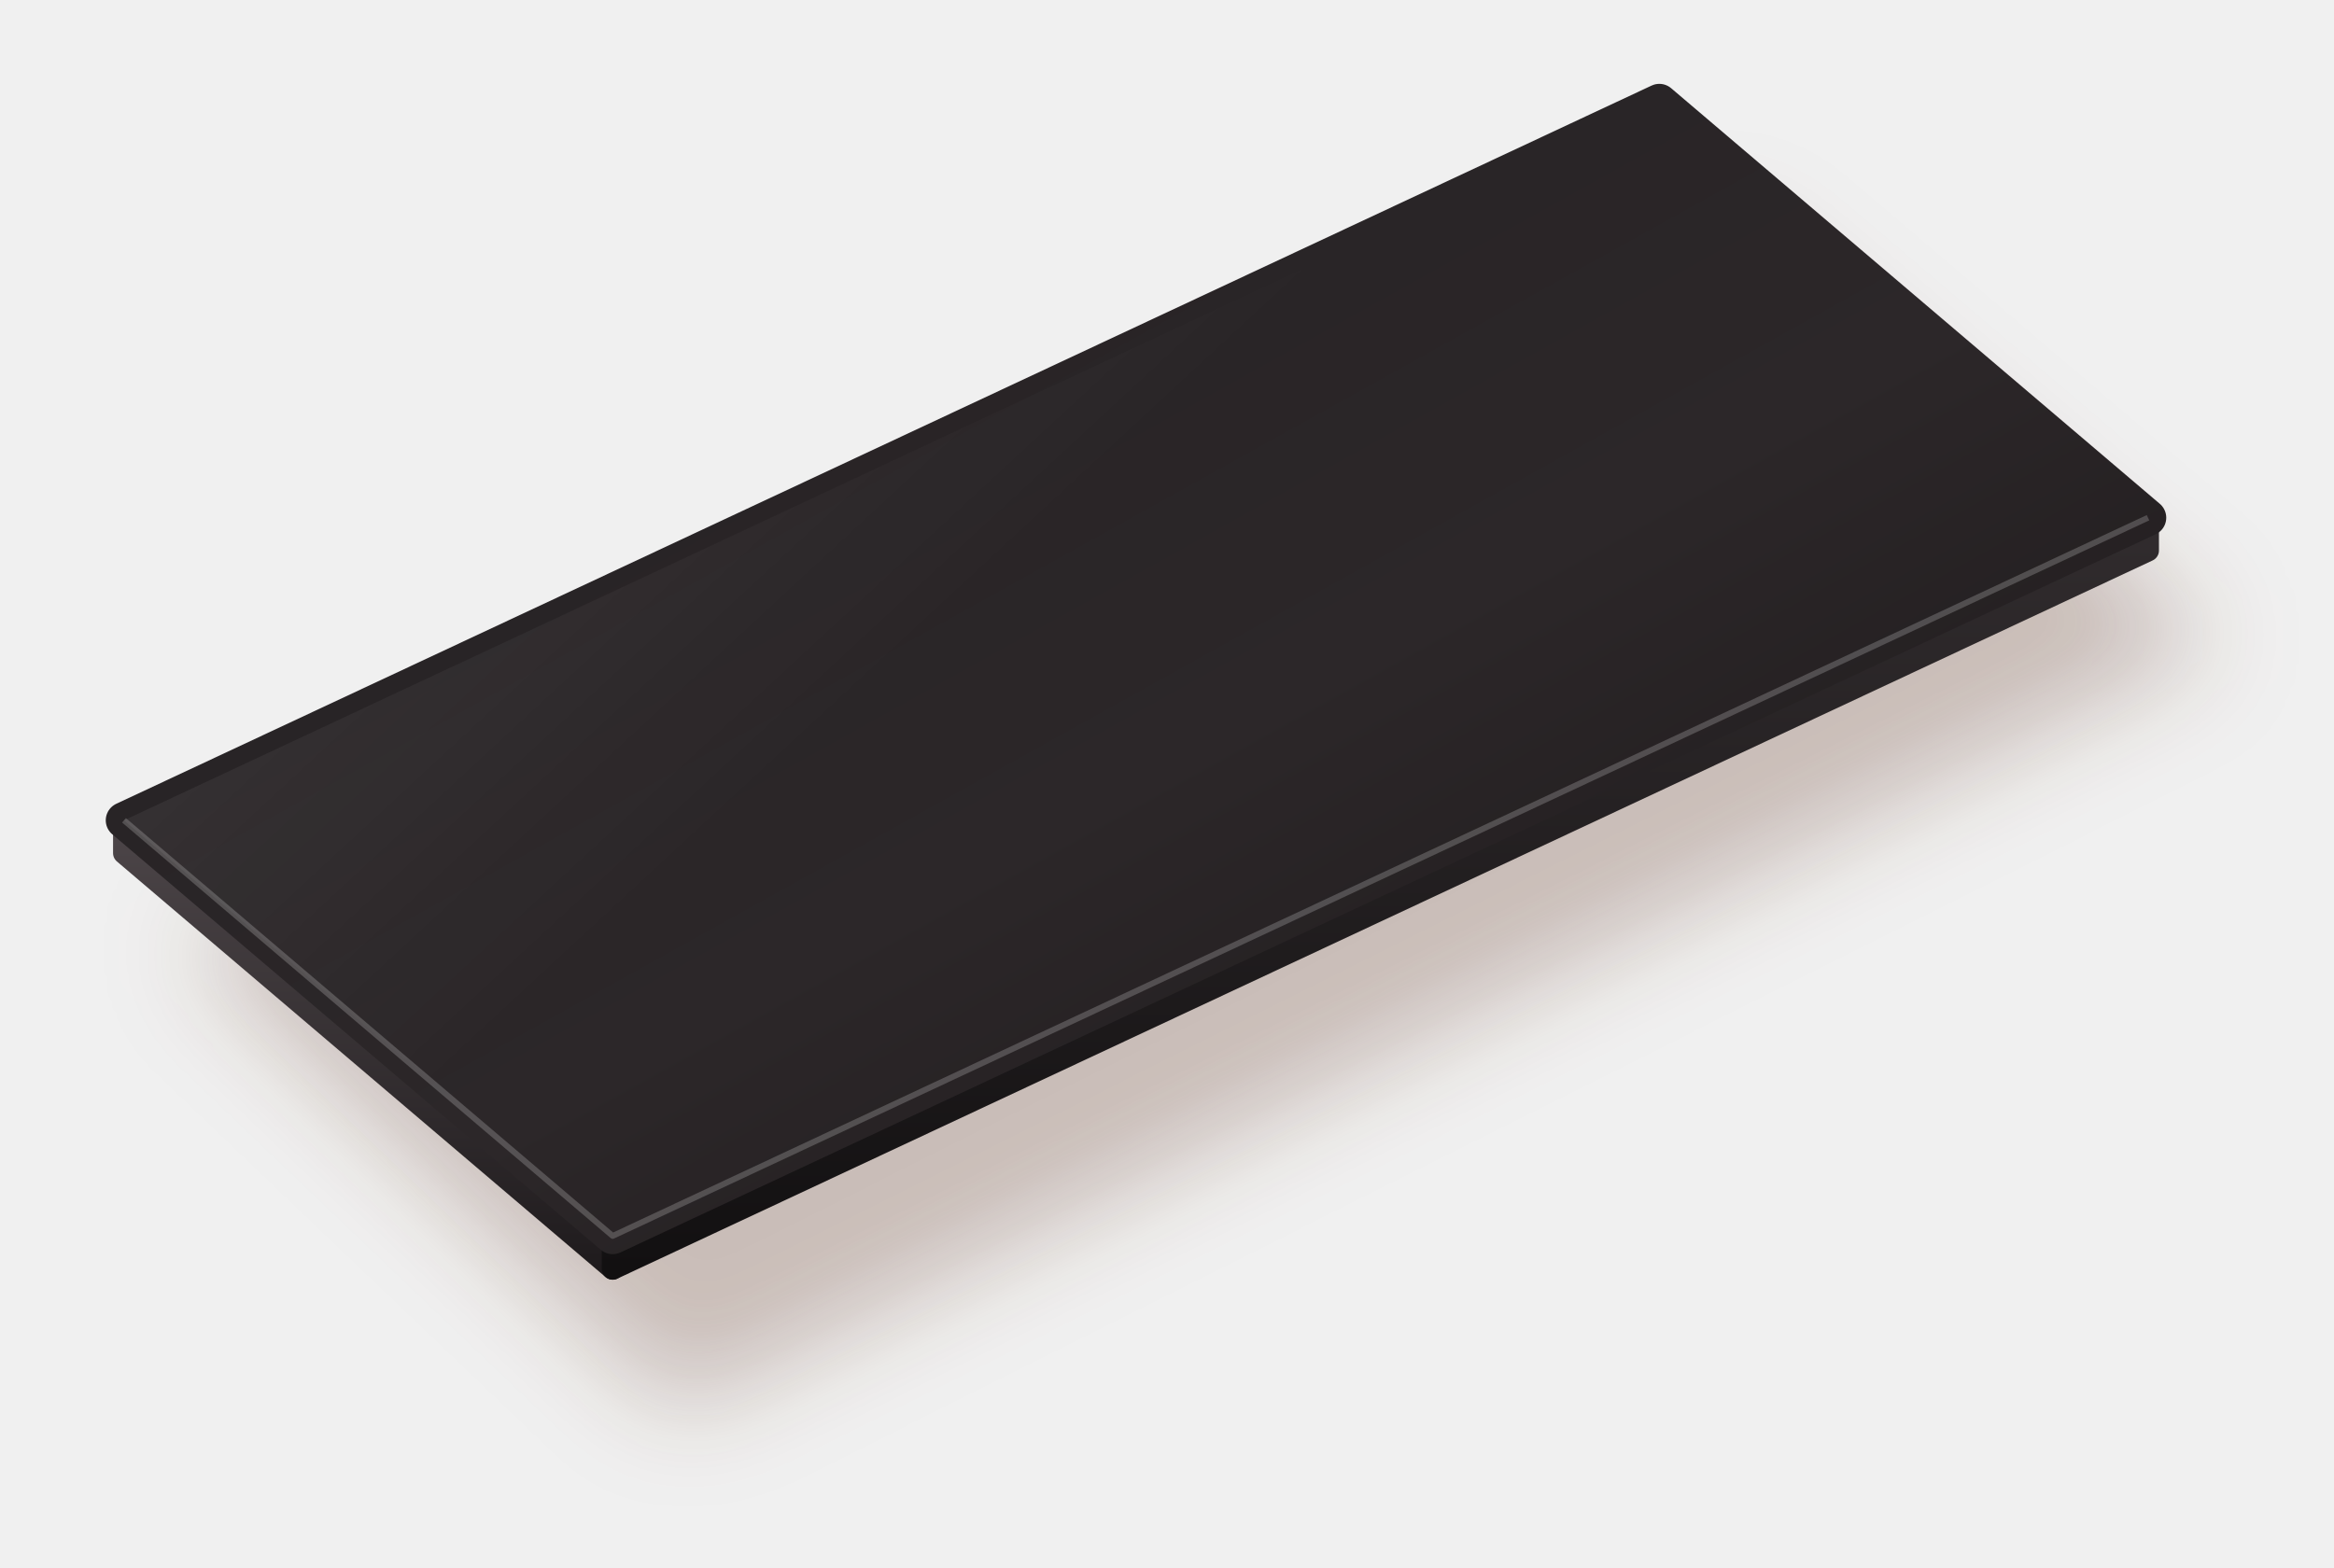
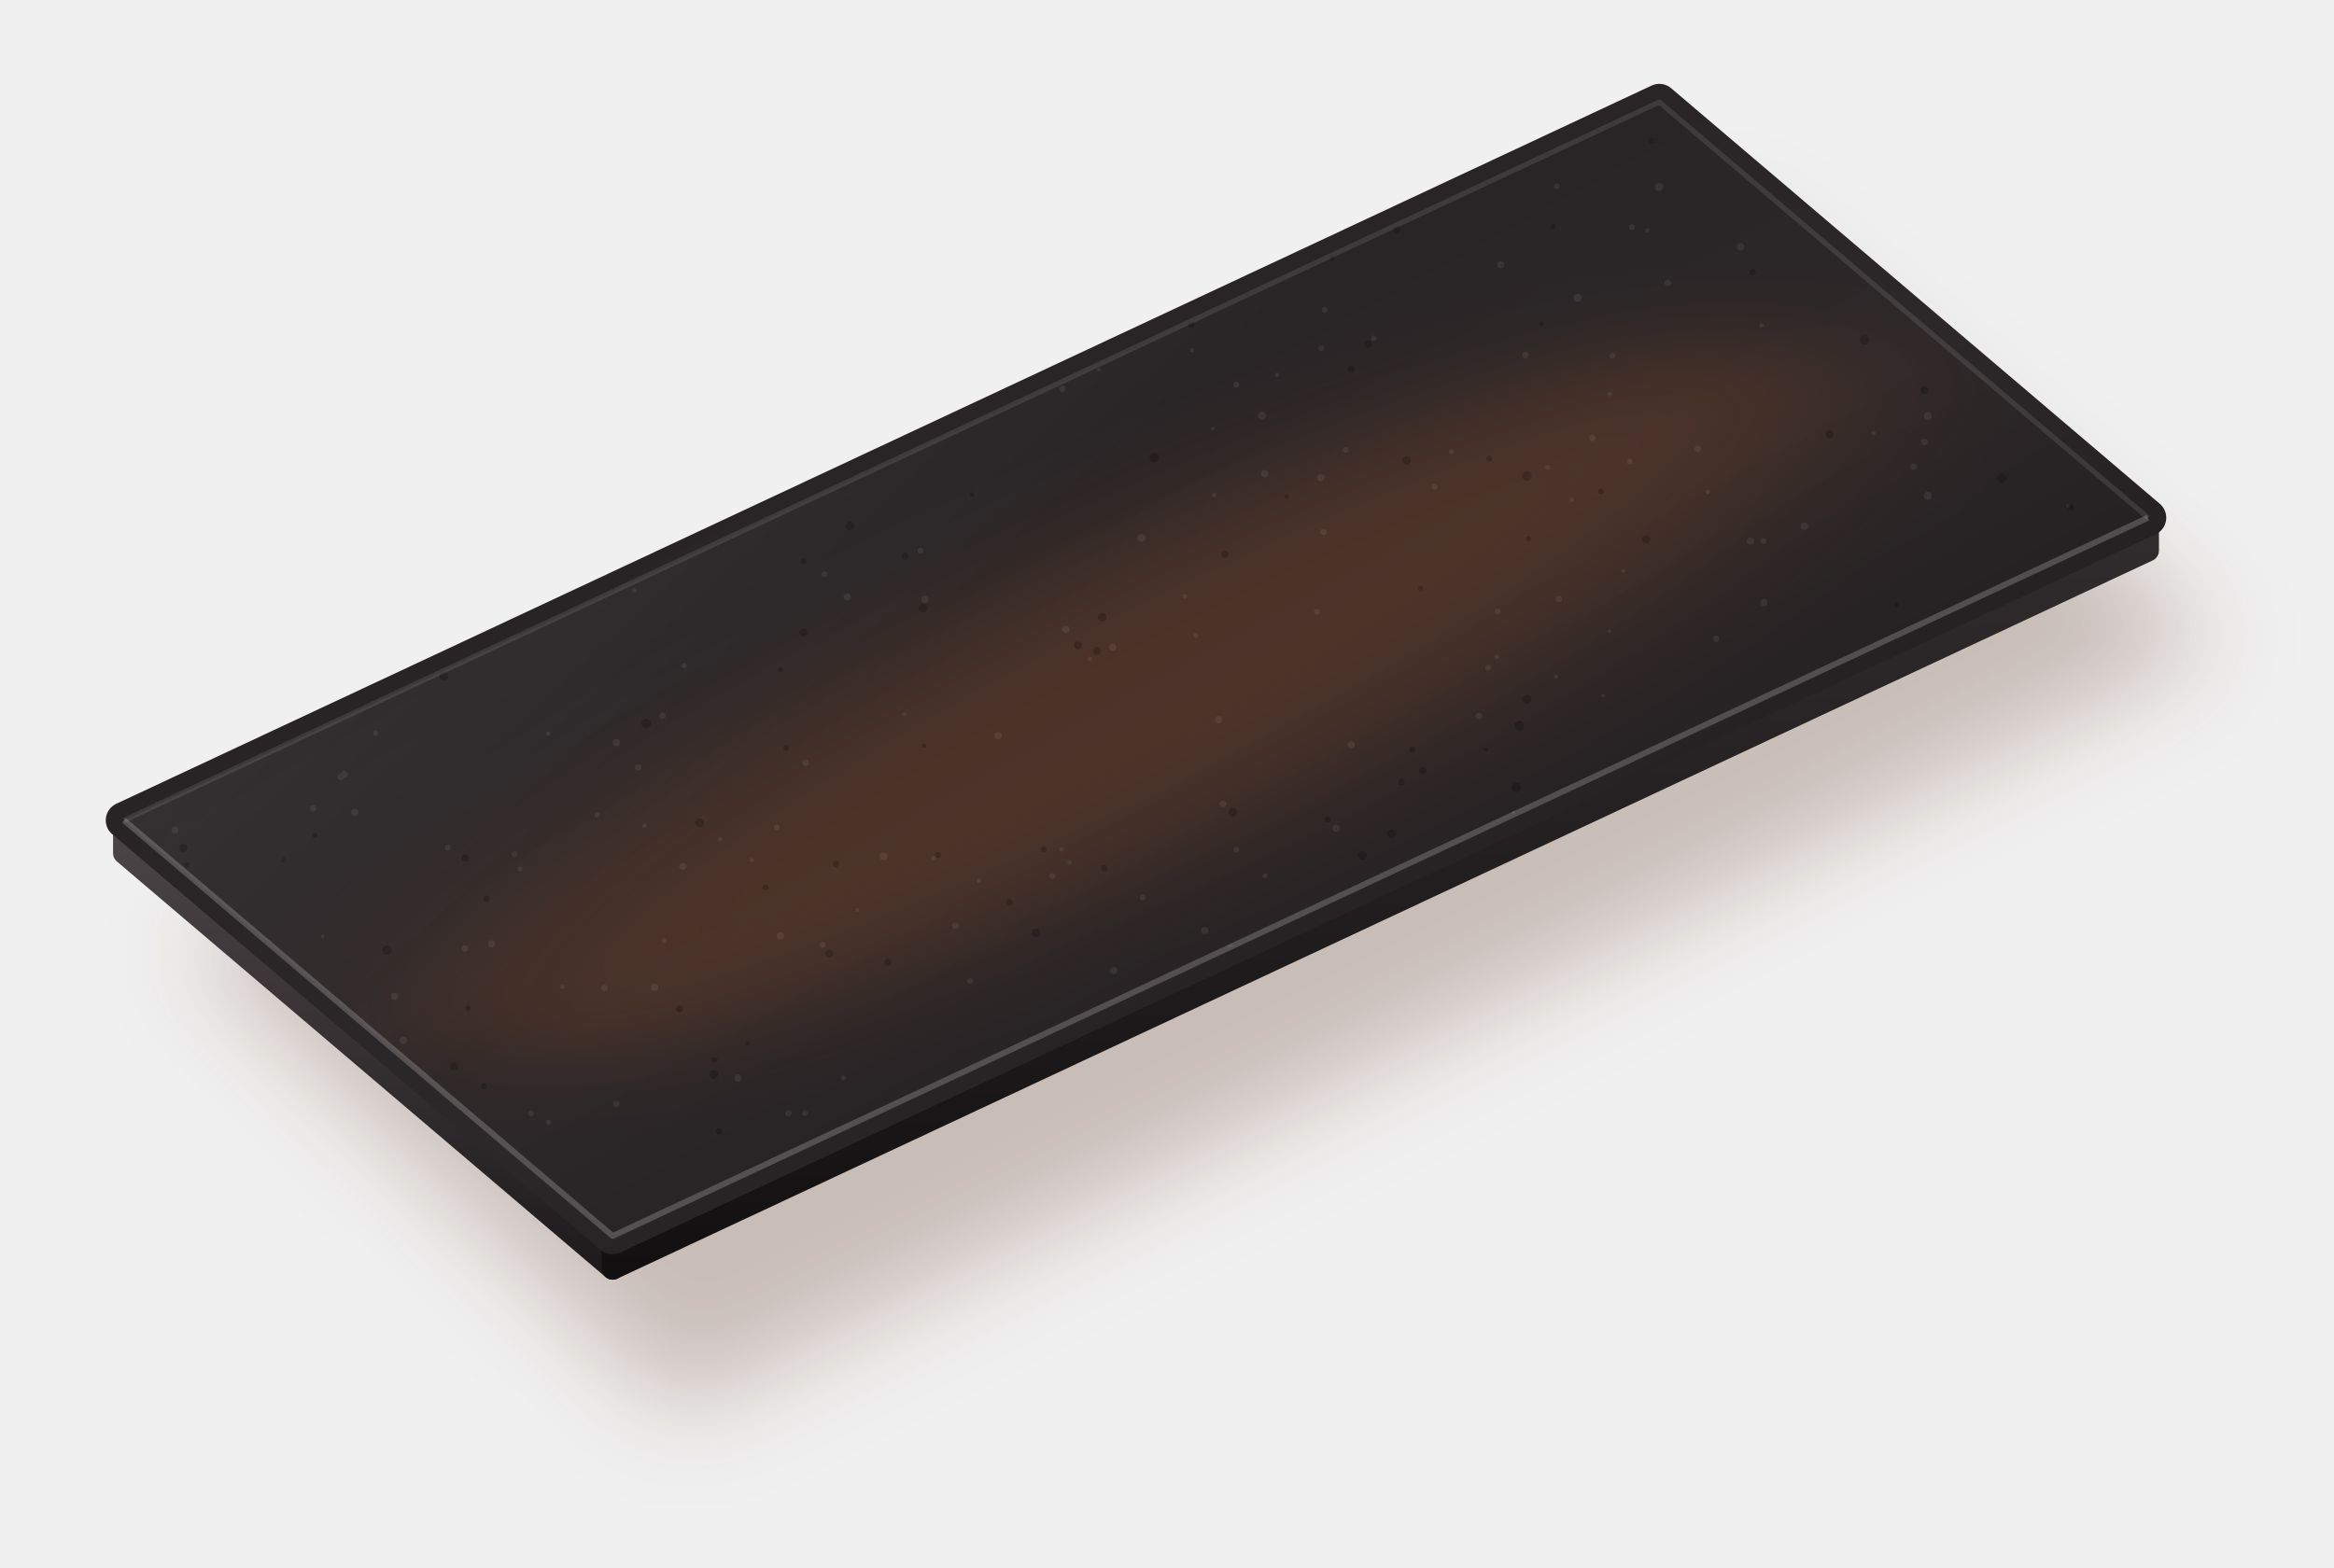
<svg xmlns="http://www.w3.org/2000/svg" viewBox="0 0 640 430" width="640" height="430" role="img" aria-label="Dark serving slab">
  <defs>
    <linearGradient id="slab-top" x1="0" y1="0" x2="1" y2="1">
      <stop offset="0" stop-color="#232022" />
      <stop offset="0.55" stop-color="#2c2729" />
      <stop offset="1" stop-color="#171415" />
    </linearGradient>
    <linearGradient id="slab-edge-l" x1="0" y1="0" x2="0" y2="1">
      <stop offset="0" stop-color="#4d4649" />
      <stop offset="1" stop-color="#1f1b1d" />
    </linearGradient>
    <linearGradient id="slab-edge-r" x1="0" y1="0" x2="0" y2="1">
      <stop offset="0" stop-color="#312c2e" />
      <stop offset="1" stop-color="#121011" />
    </linearGradient>
    <linearGradient id="slab-gloss" x1="0" y1="0" x2="1" y2="0.6">
      <stop offset="0" stop-color="#fff" stop-opacity="0.13" />
      <stop offset="0.5" stop-color="#fff" stop-opacity="0" />
    </linearGradient>
    <filter id="slab-blur" x="-20%" y="-30%" width="140%" height="190%">
      <feGaussianBlur stdDeviation="14" />
    </filter>
+     <filter id="slab-bounce" x="-30%" y="-80%" width="160%" height="260%">
+       <feGaussianBlur stdDeviation="22" />
+     </filter>
+     <clipPath id="slab-clip">
+       <polygon points="4,201 425,4 559,118 138,315" />
+     </clipPath>
  </defs>
  <g transform="translate(30 24)">
    <polygon points="22,235 443,38 577,152 156,363" fill="#5a2a14" opacity="0.26" filter="url(#slab-blur)" />
    <polygon points="4,201 138,315 138,324 4,210" fill="url(#slab-edge-l)" stroke="url(#slab-edge-l)" stroke-width="6" stroke-linejoin="round" />
    <polygon points="138,315 559,118 559,127 138,324" fill="url(#slab-edge-r)" stroke="url(#slab-edge-r)" stroke-width="6" stroke-linejoin="round" />
    <polygon points="4,201 425,4 559,118 138,315" fill="url(#slab-top)" stroke="url(#slab-top)" stroke-width="10" stroke-linejoin="round" />
    <polygon points="4,201 425,4 559,118 138,315" fill="url(#slab-gloss)" />
+     <g clip-path="url(#slab-clip)">
+       <ellipse cx="282" cy="168" rx="214" ry="40" transform="rotate(-26 282 168)" fill="#FF7A2B" opacity="0.16" filter="url(#slab-bounce)" />
+       <g fill="#fff" opacity="0.07">
+         <circle cx="427.3" cy="53.6" r="0.9" />
+         <circle cx="380.5" cy="156.2" r="0.6" />
+         <circle cx="112.6" cy="214.4" r="0.7" />
+         <circle cx="243.1" cy="297.3" r="0.9" />
+         <circle cx="304.1" cy="173.4" r="1" />
+         <circle cx="296.2" cy="301.1" r="0.8" />
+         <circle cx="375.5" cy="172.4" r="0.9" />
+         <circle cx="63.4" cy="189.1" r="0.9" />
+         <circle cx="42.7" cy="5.7" r="0.7" />
+         <circle cx="381.5" cy="48.6" r="1" />
+         <circle cx="27.6" cy="120.7" r="0.6" />
+         <circle cx="144" cy="138" r="0.6" />
+         <circle cx="309" cy="81.5" r="0.8" />
+         <circle cx="332.2" cy="107" r="1" />
+         <circle cx="464.8" cy="120.3" r="1" />
+         <circle cx="268.8" cy="37.3" r="1" />
+         <circle cx="332.3" cy="71.5" r="0.8" />
+         <circle cx="118.3" cy="132.6" r="0.9" />
+         <circle cx="483.7" cy="94.8" r="0.6" />
+         <circle cx="131.3" cy="70.6" r="0.9" />
+         <circle cx="120.3" cy="177.2" r="0.6" />
+         <circle cx="438.3" cy="110.9" r="0.6" />
+         <circle cx="333.2" cy="61" r="0.8" />
+         <circle cx="226.5" cy="95.4" r="1" />
+         <circle cx="172.4" cy="271.7" r="1" />
+         <circle cx="312.8" cy="273.8" r="0.7" />
+         <circle cx="435.9" cy="221.9" r="0.8" />
+         <circle cx="440.6" cy="151.2" r="0.9" />
+         <circle cx="220" cy="308.6" r="0.7" />
+         <circle cx="68.6" cy="92.4" r="1" />
+         <circle cx="215.1" cy="7.4" r="0.7" />
+         <circle cx="64.4" cy="188.4" r="1" />
+         <circle cx="438.2" cy="303.6" r="0.7" />
+         <circle cx="229.4" cy="57.3" r="0.9" />
+         <circle cx="505.6" cy="30.1" r="0.7" />
+         <circle cx="467.4" cy="294.3" r="1" />
+         <circle cx="481.2" cy="293.7" r="0.9" />
+         <circle cx="202.3" cy="139.7" r="1" />
+         <circle cx="336.4" cy="203.2" r="1" />
+         <circle cx="78.2" cy="249.3" r="1" />
+         <circle cx="151.7" cy="172.3" r="0.9" />
+         <circle cx="146.7" cy="202.4" r="0.6" />
+         <circle cx="157.1" cy="213.7" r="0.9" />
+         <circle cx="58.5" cy="232.8" r="0.5" />
+         <circle cx="340.5" cy="180.3" r="1" />
+         <circle cx="351.6" cy="30.8" r="0.5" />
+         <circle cx="57.4" cy="168.3" r="1" />
+         <circle cx="498.6" cy="90.1" r="1.1" />
+         <circle cx="258.6" cy="216.3" r="0.8" />
+         <circle cx="25.5" cy="45.8" r="0.9" />
+         <circle cx="497.7" cy="97.2" r="0.9" />
+         <circle cx="18" cy="203.6" r="1" />
+         <circle cx="402.1" cy="209.4" r="0.5" />
+         <circle cx="30.5" cy="162.5" r="0.7" />
+         <circle cx="291.7" cy="260.8" r="1" />
+         <circle cx="305.3" cy="282.7" r="1" />
+         <circle cx="505.2" cy="184.7" r="0.5" />
+         <circle cx="300.7" cy="27.9" r="0.9" />
+         <circle cx="157.4" cy="213.6" r="0.9" />
+         <circle cx="388.1" cy="225.3" r="1" />
+         <circle cx="507.9" cy="14.6" r="0.7" />
+         <circle cx="230.4" cy="311.3" r="1.1" />
+         <circle cx="302.9" cy="111.8" r="0.6" />
+         <circle cx="372.8" cy="216.1" r="1" />
+         <circle cx="453.1" cy="24.3" r="0.7" />
+         <circle cx="83.4" cy="158.9" r="1" />
+         <circle cx="115.6" cy="281.4" r="0.8" />
+         <circle cx="232" cy="229.9" r="0.9" />
+         <circle cx="426.4" cy="303.2" r="1" />
+         <circle cx="426.5" cy="236.2" r="0.8" />
+         <circle cx="173.5" cy="304.2" r="0.6" />
+         <circle cx="494.7" cy="104" r="0.9" />
+         <circle cx="421.7" cy="39.2" r="0.6" />
+         <circle cx="83.3" cy="123.4" r="0.5" />
+         <circle cx="297.9" cy="150.3" r="0.7" />
+         <circle cx="97.5" cy="236.2" r="0.9" />
+         <circle cx="305.3" cy="196.5" r="0.9" />
+         <circle cx="497.1" cy="54.8" r="0.8" />
+         <circle cx="485.9" cy="253.2" r="0.9" />
+         <circle cx="316.9" cy="216.2" r="0.7" />
+         <circle cx="227.5" cy="32.2" r="0.6" />
+         <circle cx="368" cy="99.9" r="0.7" />
+         <circle cx="307.4" cy="235.9" r="0.9" />
+         <circle cx="14.4" cy="253.6" r="0.7" />
+         <circle cx="226" cy="211.3" r="0.6" />
+         <circle cx="52.8" cy="37.1" r="0.8" />
+         <circle cx="80.6" cy="261.4" r="1" />
+         <circle cx="357.2" cy="294.2" r="0.8" />
+         <circle cx="308.3" cy="50.7" r="1.1" />
+         <circle cx="294.9" cy="139.5" r="0.6" />
+         <circle cx="157.6" cy="158.6" r="0.7" />
+         <circle cx="331.1" cy="143.8" r="0.8" />
+         <circle cx="460.2" cy="236.2" r="1" />
+         <circle cx="198.6" cy="31.4" r="0.6" />
+         <circle cx="550.4" cy="211.5" r="1.1" />
+         <circle cx="243.7" cy="177.8" r="1" />
+         <circle cx="124.2" cy="246.7" r="0.6" />
+         <circle cx="351.6" cy="279.9" r="1.1" />
+         <circle cx="378.1" cy="159.1" r="0.8" />
+         <circle cx="190.7" cy="281.3" r="0.8" />
+         <circle cx="520.4" cy="232.2" r="0.5" />
+         <circle cx="525.3" cy="223.5" r="0.6" />
+         <circle cx="132.3" cy="311.5" r="0.6" />
+         <circle cx="516.6" cy="244.7" r="1" />
+         <circle cx="477.9" cy="281.7" r="0.8" />
+         <circle cx="388.1" cy="211.1" r="0.5" />
+         <circle cx="471.9" cy="200.3" r="0.9" />
+         <circle cx="316.8" cy="105.9" r="1" />
+         <circle cx="302.6" cy="93.6" r="0.5" />
+         <circle cx="17.8" cy="20.6" r="1" />
+         <circle cx="152.2" cy="312.5" r="1.1" />
+         <circle cx="498.6" cy="112" r="1.1" />
+         <circle cx="141.5" cy="109.1" r="0.7" />
+         <circle cx="64.1" cy="269.4" r="0.6" />
+         <circle cx="471" cy="240.9" r="0.7" />
+         <circle cx="8.1" cy="100.5" r="0.8" />
+         <circle cx="283.3" cy="222.2" r="0.8" />
+         <circle cx="195.6" cy="235.2" r="0.8" />
+         <circle cx="71.9" cy="130.6" r="0.7" />
+         <circle cx="408.5" cy="242" r="1" />
+         <circle cx="296.8" cy="72.1" r="0.6" />
+         <circle cx="396.9" cy="27.1" r="0.8" />
+         <circle cx="411.3" cy="149.1" r="0.5" />
+         <circle cx="176.1" cy="211.9" r="0.6" />
+         <circle cx="513" cy="251.7" r="0.5" />
+         <circle cx="275.4" cy="242.2" r="1" />
+         <circle cx="492.2" cy="28.8" r="0.9" />
+         <circle cx="196.1" cy="133.5" r="0.8" />
+         <circle cx="540" cy="23.1" r="0.7" />
+         <circle cx="447.3" cy="43.7" r="1" />
+         <circle cx="453" cy="65.3" r="0.6" />
+         <circle cx="320.2" cy="78.8" r="0.6" />
+         <circle cx="184.3" cy="63.4" r="0.6" />
+         <circle cx="268.8" cy="156.7" r="0.6" />
+         <circle cx="67.3" cy="198.8" r="1" />
+         <circle cx="424.9" cy="27.3" r="1.1" />
+         <circle cx="450" cy="124.4" r="1" />
+         <circle cx="271.1" cy="257.1" r="1" />
+         <circle cx="288.4" cy="257.5" r="0.8" />
+         <circle cx="135.8" cy="247" r="0.9" />
+         <circle cx="437.7" cy="300.6" r="0.8" />
+         <circle cx="183" cy="202.9" r="0.8" />
+         <circle cx="262.3" cy="148.6" r="1" />
+         <circle cx="12.3" cy="117.4" r="0.8" />
+         <circle cx="120.4" cy="283.8" r="0.7" />
+         <circle cx="433.4" cy="212.1" r="1" />
+         <circle cx="527.9" cy="136" r="1.1" />
+         <circle cx="411.4" cy="84.1" r="0.6" />
+         <circle cx="537.1" cy="114.8" r="0.5" />
+         <circle cx="152.2" cy="234" r="0.7" />
+         <circle cx="406.5" cy="11.8" r="0.9" />
+         <circle cx="468.9" cy="291" r="1" />
+         <circle cx="186.3" cy="46.2" r="0.7" />
+         <circle cx="515.9" cy="220.1" r="1" />
+         <circle cx="504.4" cy="252.5" r="0.8" />
+         <circle cx="388.3" cy="73.4" r="0.9" />
+         <circle cx="201.3" cy="271.7" r="0.7" />
+         <circle cx="169.3" cy="79.7" r="0.8" />
+         <circle cx="32" cy="93.8" r="0.7" />
+         <circle cx="460.5" cy="314.7" r="0.7" />
+         <circle cx="300.4" cy="231.2" r="1" />
+         <circle cx="29.5" cy="74.4" r="0.5" />
+         <circle cx="397.5" cy="140.3" r="0.9" />
+         <circle cx="445.4" cy="229.8" r="0.7" />
+         <circle cx="196.1" cy="68.6" r="1" />
+         <circle cx="9" cy="41.3" r="0.9" />
+         <circle cx="86.4" cy="90.9" r="0.9" />
+         <circle cx="401" cy="113.1" r="0.6" />
+         <circle cx="417.5" cy="38.3" r="0.8" />
+         <circle cx="145" cy="186.5" r="0.9" />
+         <circle cx="246.4" cy="54.7" r="1.1" />
+         <circle cx="139" cy="179.7" r="1" />
+         <circle cx="343.2" cy="294" r="0.7" />
+         <circle cx="394.4" cy="104.2" r="0.7" />
+         <circle cx="71.9" cy="158.7" r="0.8" />
+         <circle cx="133.7" cy="199.5" r="0.7" />
+         <circle cx="111.3" cy="118.9" r="0.9" />
+         <circle cx="23.6" cy="45.3" r="0.9" />
+         <circle cx="392.5" cy="301" r="0.6" />
+         <circle cx="4.8" cy="112.6" r="0.6" />
+         <circle cx="453.7" cy="141.3" r="1" />
+         <circle cx="79.1" cy="126.6" r="0.9" />
+         <circle cx="190.9" cy="185.2" r="0.9" />
+         <circle cx="139" cy="278.8" r="0.9" />
+         <circle cx="409.6" cy="166.8" r="0.5" />
+         <circle cx="184" cy="232.7" r="1" />
+         <circle cx="380.7" cy="143.7" r="0.8" />
+         <circle cx="440.1" cy="4" r="1" />
+         <circle cx="272.7" cy="61.3" r="0.7" />
+         <circle cx="73" cy="177.1" r="0.7" />
+         <circle cx="44.8" cy="75.7" r="0.6" />
+         <circle cx="245.4" cy="5" r="0.8" />
+         <circle cx="212.2" cy="210.9" r="1.1" />
+         <circle cx="82.7" cy="311.5" r="0.8" />
+         <circle cx="492.8" cy="41.9" r="0.8" />
+         <circle cx="205.1" cy="225.6" r="0.5" />
+         <circle cx="128.7" cy="141.1" r="0.8" />
+         <circle cx="316" cy="90" r="1.1" />
+         <circle cx="223.6" cy="140.4" r="1" />
+         <circle cx="415.1" cy="132.6" r="0.5" />
+         <circle cx="435.5" cy="99.1" r="0.9" />
+         <circle cx="271.3" cy="77.4" r="0.5" />
+         <circle cx="111.1" cy="210.3" r="0.8" />
+         <circle cx="186.2" cy="281.4" r="0.9" />
+         <circle cx="481.7" cy="258" r="0.6" />
+         <circle cx="340.6" cy="245.5" r="0.8" />
+         <circle cx="340.6" cy="21.2" r="0.5" />
+         <circle cx="406.6" cy="96.1" r="0.9" />
+         <circle cx="215" cy="40" r="1.1" />
+         <circle cx="416.9" cy="102.6" r="0.8" />
+         <circle cx="482.9" cy="266.3" r="1.1" />
+         <circle cx="417.2" cy="272.5" r="1" />
+         <circle cx="472.8" cy="198.3" r="1" />
+         <circle cx="309" cy="209.1" r="0.8" />
+         <circle cx="256.8" cy="76" r="0.7" />
+         <circle cx="332.9" cy="121.9" r="0.9" />
+         <circle cx="238.4" cy="217.6" r="0.6" />
+         <circle cx="385" cy="198.9" r="0.5" />
+         <circle cx="453.5" cy="124.4" r="0.8" />
+         <circle cx="275.1" cy="153.5" r="1" />
+         <circle cx="8.5" cy="128" r="0.5" />
+         <circle cx="288.5" cy="300.5" r="1" />
+         <circle cx="236" cy="245.1" r="0.8" />
+         <circle cx="261.3" cy="82.7" r="0.9" />
+         <circle cx="280.8" cy="30.6" r="0.7" />
+         <circle cx="217.7" cy="284.9" r="0.7" />
+         <circle cx="38.3" cy="17.6" r="0.5" />
+         <circle cx="255.4" cy="312.7" r="0.7" />
+         <circle cx="412.1" cy="73.6" r="0.8" />
+         <circle cx="508.9" cy="144.9" r="0.7" />
+         <circle cx="167.5" cy="206.2" r="0.6" />
+         <circle cx="146.2" cy="104.5" r="1" />
+         <circle cx="104.8" cy="234.9" r="1" />
+         <circle cx="332.6" cy="273.2" r="0.5" />
+         <circle cx="261.1" cy="209" r="0.6" />
+         <circle cx="12.2" cy="8.1" r="0.9" />
+         <circle cx="7.3" cy="90" r="1" />
+         <circle cx="22.1" cy="228.7" r="0.9" />
+         <circle cx="447.4" cy="196.8" r="0.6" />
+         <circle cx="212.9" cy="25.2" r="0.9" />
+         <circle cx="55.8" cy="197.7" r="0.9" />
+         <circle cx="511.5" cy="153.3" r="0.7" />
+         <circle cx="363.4" cy="109.5" r="0.8" />
+         <circle cx="70.5" cy="48.1" r="0.6" />
+         <circle cx="149.5" cy="246.8" r="1" />
+         <circle cx="222.4" cy="127" r="0.8" />
+         <circle cx="445.8" cy="15.6" r="1" />
+         <circle cx="396.7" cy="161.6" r="0.6" />
+         <circle cx="283" cy="123.5" r="1.1" />
+         <circle cx="506.5" cy="188.2" r="1.1" />
+         <circle cx="346.7" cy="68.8" r="0.8" />
+         <circle cx="263.3" cy="212.6" r="0.6" />
+         <circle cx="92.8" cy="208.5" r="0.8" />
+         <circle cx="192.2" cy="20.4" r="0.7" />
+         <circle cx="339" cy="99.4" r="0.8" />
+         <circle cx="218" cy="171.9" r="0.5" />
+         <circle cx="37.9" cy="52.5" r="0.5" />
+         <circle cx="402.6" cy="57.7" r="1.1" />
+         <circle cx="48.4" cy="34.7" r="0.8" />
+         <circle cx="366.1" cy="246.7" r="0.8" />
+       </g>
+       <g fill="#000" opacity="0.2">
+         <circle cx="119.8" cy="51.9" r="0.8" />
+         <circle cx="71.3" cy="25.9" r="0.8" />
+         <circle cx="464.5" cy="287.7" r="1.2" />
+         <circle cx="185.6" cy="181.1" r="0.8" />
+         <circle cx="47.8" cy="211.9" r="0.7" />
+         <circle cx="270.8" cy="154.5" r="1.1" />
+         <circle cx="359.5" cy="137.3" r="0.7" />
+         <circle cx="345.1" cy="70.4" r="1" />
+         <circle cx="8.9" cy="67.9" r="0.7" />
+         <circle cx="437.9" cy="274.6" r="1.3" />
+         <circle cx="193.6" cy="50.6" r="1" />
+         <circle cx="13.6" cy="124.5" r="0.8" />
+         <circle cx="539.3" cy="4.1" r="1.1" />
+         <circle cx="422.4" cy="213.4" r="1.3" />
+         <circle cx="351.5" cy="204.7" r="1.2" />
+         <circle cx="200.4" cy="301" r="1.1" />
+         <circle cx="410.2" cy="228.2" r="1.1" />
+         <circle cx="458.1" cy="207.9" r="1" />
+         <circle cx="352.1" cy="241.6" r="0.8" />
+         <circle cx="473.1" cy="20.1" r="0.8" />
+         <circle cx="518.9" cy="107.2" r="1.2" />
+         <circle cx="554.5" cy="48.8" r="0.7" />
+         <circle cx="213.6" cy="40.3" r="0.7" />
+         <circle cx="393.5" cy="297.2" r="1.2" />
+         <circle cx="42.1" cy="288" r="1.1" />
+         <circle cx="421.4" cy="123.9" r="1.1" />
+         <circle cx="76.1" cy="236.6" r="1.3" />
+         <circle cx="51.4" cy="84.8" r="1.2" />
+         <circle cx="151.1" cy="55.7" r="1" />
+         <circle cx="218.2" cy="128.5" r="1" />
+         <circle cx="471.7" cy="95.1" r="1.1" />
+         <circle cx="343.6" cy="210.6" r="1.2" />
+         <circle cx="356.3" cy="250.3" r="0.8" />
+         <circle cx="8.4" cy="308" r="0.7" />
+         <circle cx="392.7" cy="64.8" r="0.6" />
+         <circle cx="468.1" cy="288.9" r="0.9" />
+         <circle cx="69.9" cy="114" r="0.8" />
+         <circle cx="395.8" cy="38.1" r="0.7" />
+         <circle cx="355" cy="35.2" r="1" />
+         <circle cx="544" cy="261.5" r="1.2" />
+         <circle cx="227.4" cy="62.4" r="0.9" />
+         <circle cx="335.3" cy="46.8" r="0.8" />
+         <circle cx="167.2" cy="286.3" r="0.9" />
+         <circle cx="455.4" cy="9.6" r="1.2" />
+         <circle cx="94.5" cy="268.5" r="1.1" />
+         <circle cx="474.6" cy="203.2" r="1.3" />
+         <circle cx="254.1" cy="231.9" r="1.2" />
+         <circle cx="81.2" cy="140.2" r="0.7" />
+         <circle cx="21.1" cy="112" r="0.7" />
+         <circle cx="184" cy="159.7" r="0.7" />
+         <circle cx="134.3" cy="80.5" r="1.1" />
+         <circle cx="474.5" cy="41.8" r="0.8" />
+         <circle cx="353" cy="39" r="1" />
+         <circle cx="513.5" cy="286.3" r="1.1" />
+         <circle cx="349.3" cy="31.4" r="1.2" />
+         <circle cx="72.2" cy="83.6" r="1.1" />
+         <circle cx="531.1" cy="14.7" r="0.8" />
+         <circle cx="35.4" cy="230.6" r="1" />
+         <circle cx="178.3" cy="20.9" r="1.1" />
+         <circle cx="558.5" cy="295.7" r="1.2" />
+         <circle cx="340.1" cy="276.2" r="1.3" />
+         <circle cx="32.8" cy="48.8" r="1.2" />
+         <circle cx="389.1" cy="123.8" r="0.7" />
+         <circle cx="492.6" cy="221.1" r="1" />
+         <circle cx="355.7" cy="102.3" r="1.2" />
+         <circle cx="497.7" cy="83" r="1.1" />
+         <circle cx="166" cy="266.7" r="0.8" />
+         <circle cx="246.8" cy="223.5" r="0.9" />
+         <circle cx="272.2" cy="145.3" r="1.2" />
+         <circle cx="532.6" cy="162.8" r="0.7" />
+         <circle cx="155" cy="25.4" r="0.8" />
+         <circle cx="389" cy="299.8" r="1.3" />
+         <circle cx="223.1" cy="142.8" r="1.2" />
+         <circle cx="20.3" cy="208.6" r="1.1" />
+         <circle cx="321.5" cy="262.2" r="0.8" />
+         <circle cx="322.8" cy="112.2" r="0.6" />
+         <circle cx="197.4" cy="237.6" r="1.1" />
+         <circle cx="103.4" cy="32.2" r="0.7" />
+         <circle cx="537.9" cy="115.2" r="0.9" />
+         <circle cx="128.4" cy="116.7" r="0.7" />
+         <circle cx="317.7" cy="16.8" r="1.2" />
+         <circle cx="17.7" cy="314.9" r="0.6" />
+         <circle cx="56.3" cy="205.1" r="0.7" />
+         <circle cx="98.4" cy="252.5" r="0.7" />
+         <circle cx="203.1" cy="120.3" r="1.2" />
+         <circle cx="215.3" cy="46.1" r="0.6" />
+         <circle cx="206.6" cy="104.1" r="1.1" />
+         <circle cx="151.4" cy="18.4" r="0.7" />
+         <circle cx="108.1" cy="76.4" r="0.7" />
+         <circle cx="385.8" cy="192" r="1.3" />
+         <circle cx="236.6" cy="111.6" r="0.6" />
+         <circle cx="133.1" cy="98.8" r="0.9" />
+         <circle cx="161.8" cy="201.7" r="1.2" />
+         <circle cx="422.8" cy="14.6" r="0.8" />
+         <circle cx="509.8" cy="180.5" r="1.3" />
+         <circle cx="378.4" cy="101.8" r="0.8" />
+         <circle cx="457.3" cy="313.1" r="1.1" />
+         <circle cx="175" cy="262.3" r="0.6" />
+         <circle cx="91.7" cy="161.5" r="1.2" />
+         <circle cx="388.7" cy="106.6" r="1.3" />
+         <circle cx="102.7" cy="273.9" r="0.8" />
+         <circle cx="357.3" cy="181.6" r="0.9" />
+         <circle cx="154.5" cy="77.9" r="1" />
+         <circle cx="179.9" cy="219.4" r="0.8" />
+         <circle cx="265.6" cy="153" r="1.1" />
+         <circle cx="17" cy="221.4" r="0.8" />
+         <circle cx="490" cy="141.8" r="0.7" />
+         <circle cx="392.9" cy="273.5" r="0.9" />
+         <circle cx="156.3" cy="252.7" r="1" />
+         <circle cx="450.6" cy="50.6" r="0.9" />
+         <circle cx="334.1" cy="200.8" r="0.8" />
+         <circle cx="296.7" cy="65.1" r="0.9" />
+         <circle cx="7.8" cy="53.6" r="0.9" />
+         <circle cx="495.9" cy="240.5" r="0.8" />
+         <circle cx="443.9" cy="181.8" r="1" />
+         <circle cx="512.7" cy="191.7" r="1" />
+         <circle cx="10.6" cy="289.1" r="0.7" />
+         <circle cx="473.5" cy="8.2" r="0.8" />
+         <circle cx="354.3" cy="190.5" r="0.9" />
+         <circle cx="450" cy="293.8" r="0.6" />
+         <circle cx="21.2" cy="213.2" r="0.8" />
+         <circle cx="256.2" cy="209" r="0.8" />
+         <circle cx="283.1" cy="46.1" r="0.9" />
+         <circle cx="506.3" cy="277.9" r="1.3" />
+         <circle cx="557.4" cy="180.7" r="0.7" />
+         <circle cx="377.4" cy="181.6" r="0.6" />
+         <circle cx="543.2" cy="254" r="0.8" />
+         <circle cx="103.4" cy="222.5" r="0.9" />
+         <circle cx="49.4" cy="126.6" r="0.8" />
+         <circle cx="97.5" cy="211.4" r="1" />
+         <circle cx="213.5" cy="239.9" r="1" />
+         <circle cx="212.5" cy="86.5" r="0.7" />
+         <circle cx="340.5" cy="77.3" r="1" />
+         <circle cx="272.8" cy="214.1" r="0.9" />
+         <circle cx="305.8" cy="128" r="1" />
+         <circle cx="18.7" cy="174.1" r="1" />
+         <circle cx="386.6" cy="175" r="1.3" />
+         <circle cx="456.6" cy="238.8" r="0.7" />
+         <circle cx="223.4" cy="180.5" r="0.6" />
+         <circle cx="495.6" cy="295.2" r="1.2" />
+         <circle cx="36.8" cy="295.4" r="0.6" />
+         <circle cx="360.1" cy="187.3" r="1" />
+         <circle cx="227.2" cy="210.6" r="0.8" />
+         <circle cx="375.9" cy="220.7" r="0.9" />
+         <circle cx="190.3" cy="129.9" r="0.8" />
+         <circle cx="233.1" cy="291.3" r="0.7" />
+         <circle cx="286.5" cy="101.5" r="1.3" />
+         <circle cx="513" cy="295" r="0.7" />
+         <circle cx="308" cy="198.8" r="1.2" />
+         <circle cx="388.7" cy="167.8" r="1.2" />
+         <circle cx="481.3" cy="69.2" r="1.3" />
+         <circle cx="199.2" cy="213" r="0.9" />
+         <circle cx="147.2" cy="174.4" r="1.3" />
+         <circle cx="75.1" cy="110" r="0.6" />
+         <circle cx="409" cy="110.8" r="0.8" />
+         <circle cx="51.1" cy="74.5" r="1.2" />
+         <circle cx="369.5" cy="22.2" r="1.1" />
+         <circle cx="165.7" cy="270.7" r="1.2" />
+         <circle cx="67.1" cy="10.3" r="0.7" />
+         <circle cx="190.3" cy="149.5" r="1.1" />
+       </g>
+     </g>
+     <polyline points="4,201 425,4 559,118" fill="none" stroke="#fff" stroke-opacity="0.1" stroke-width="1.4" stroke-linejoin="round" />
    <polyline points="4,201 138,315 559,118" fill="none" stroke="#fff" stroke-opacity="0.2" stroke-width="1.6" stroke-linejoin="round" />
  </g>
</svg>
